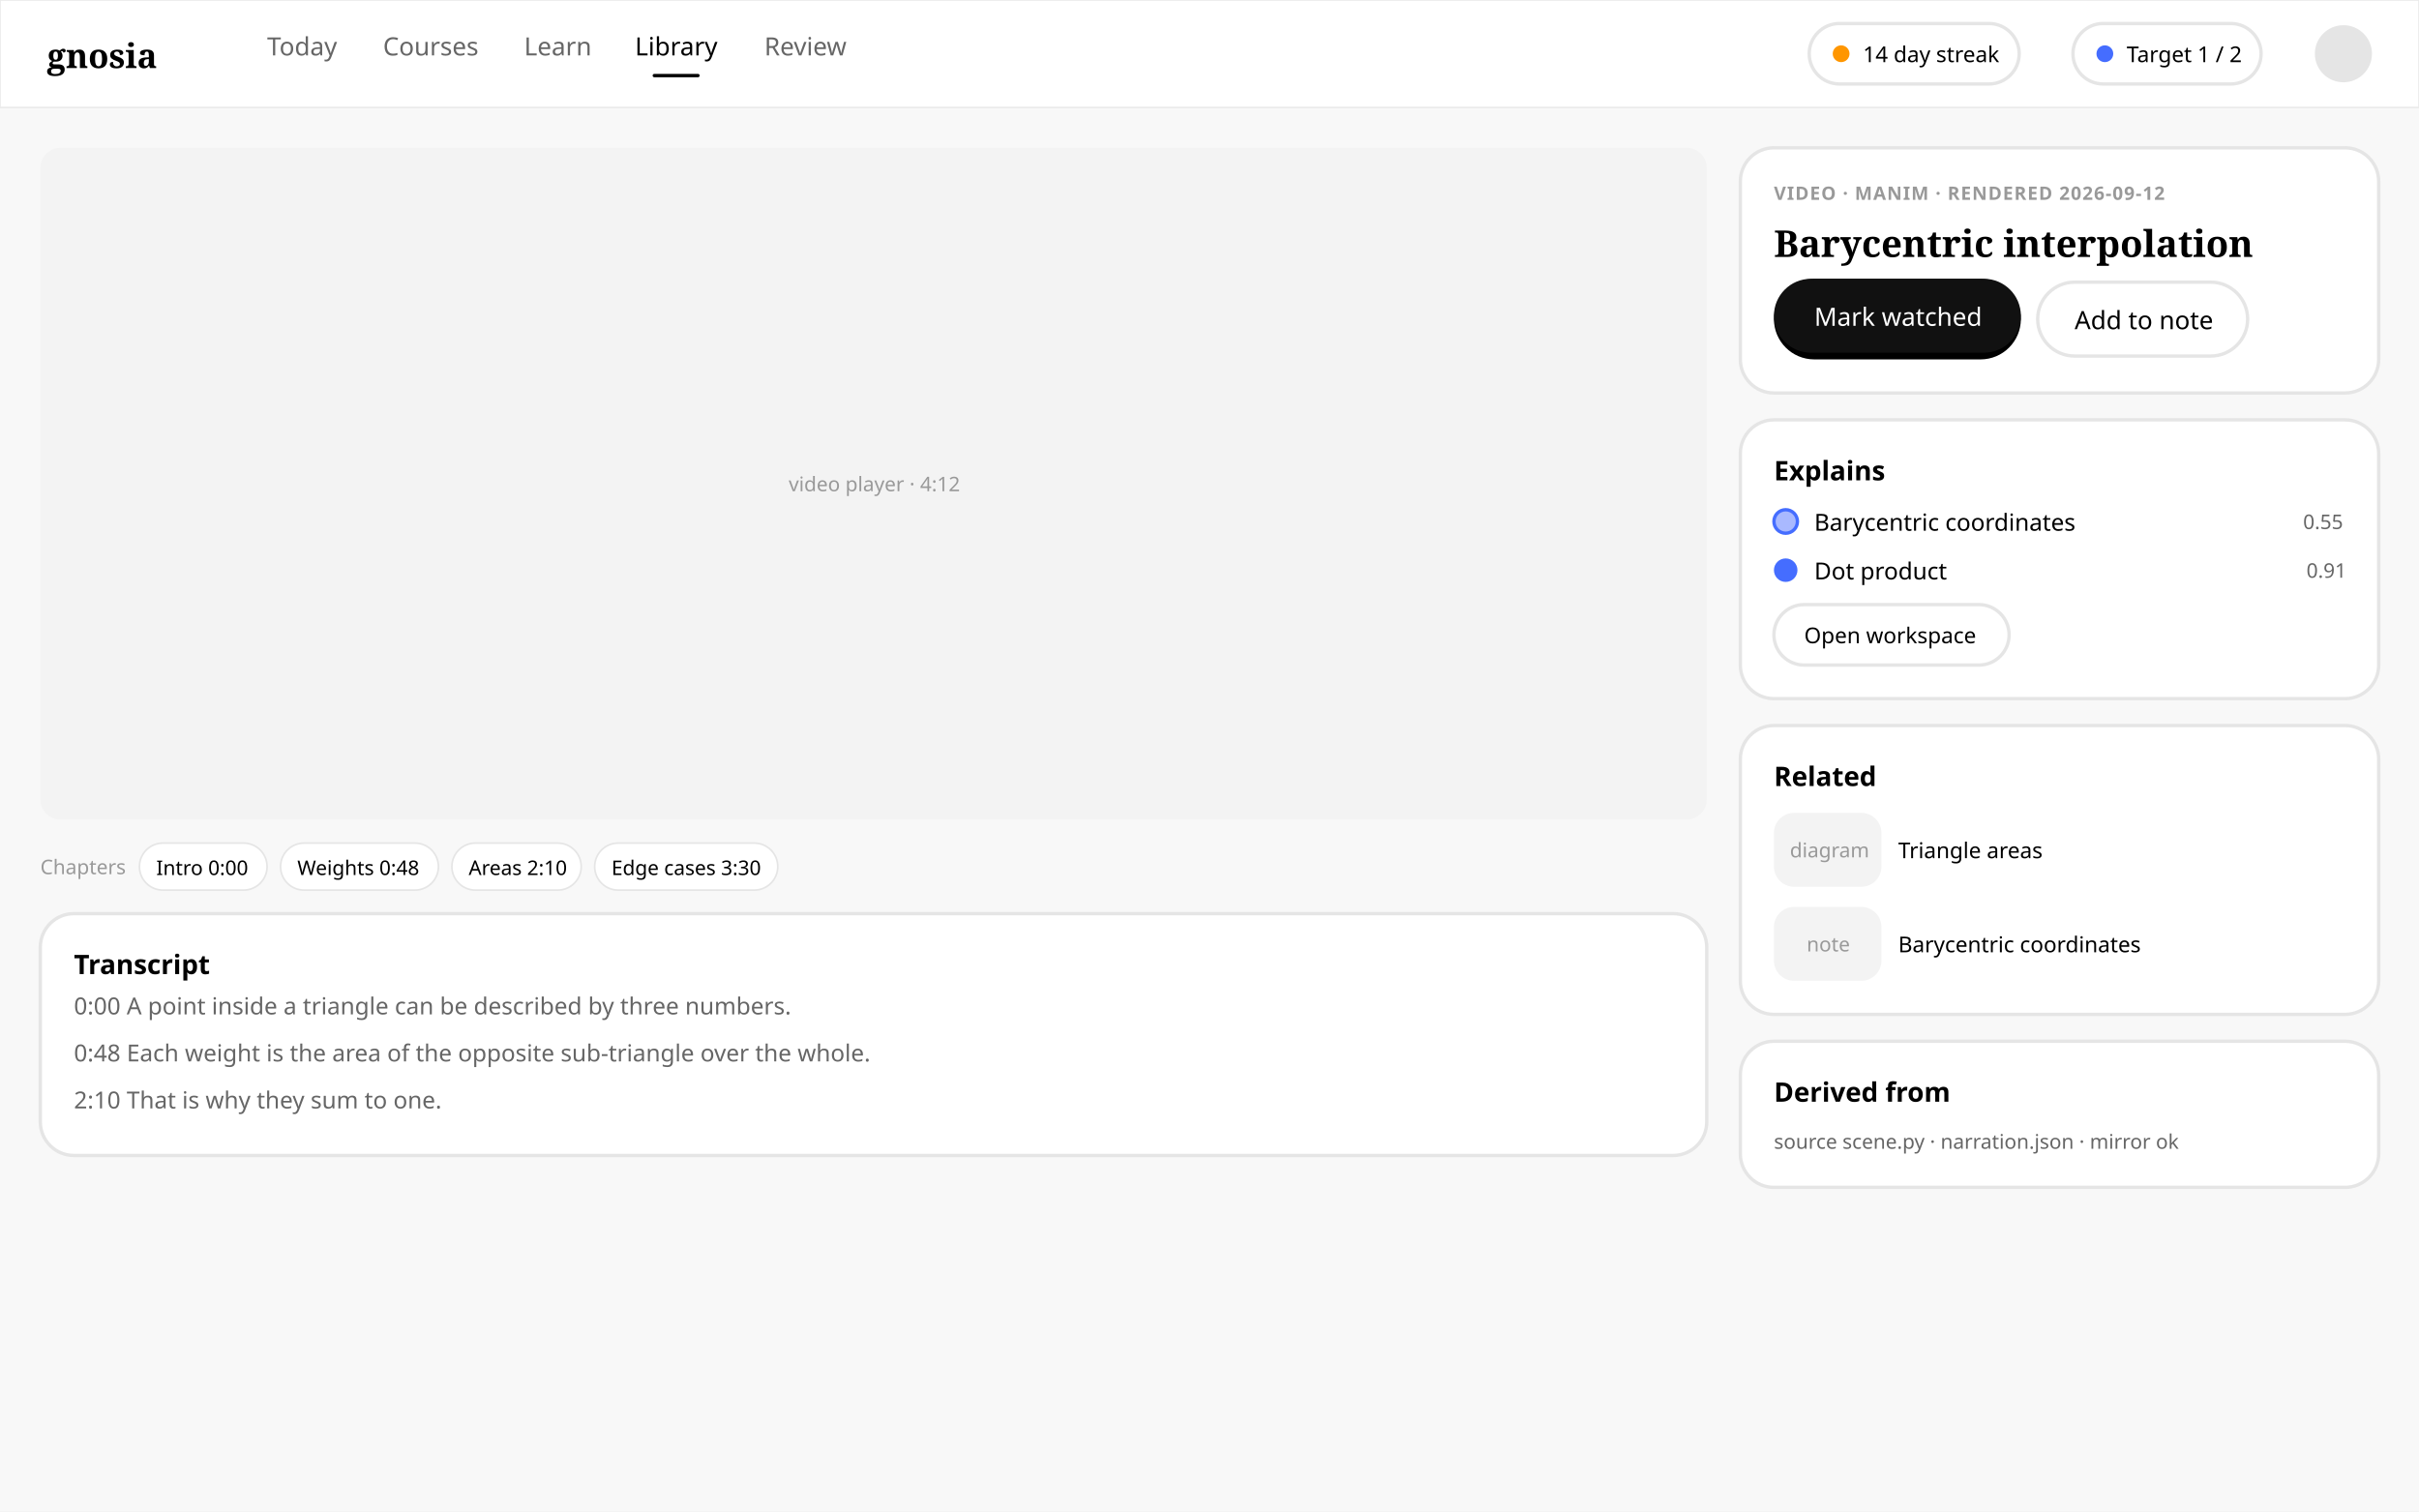
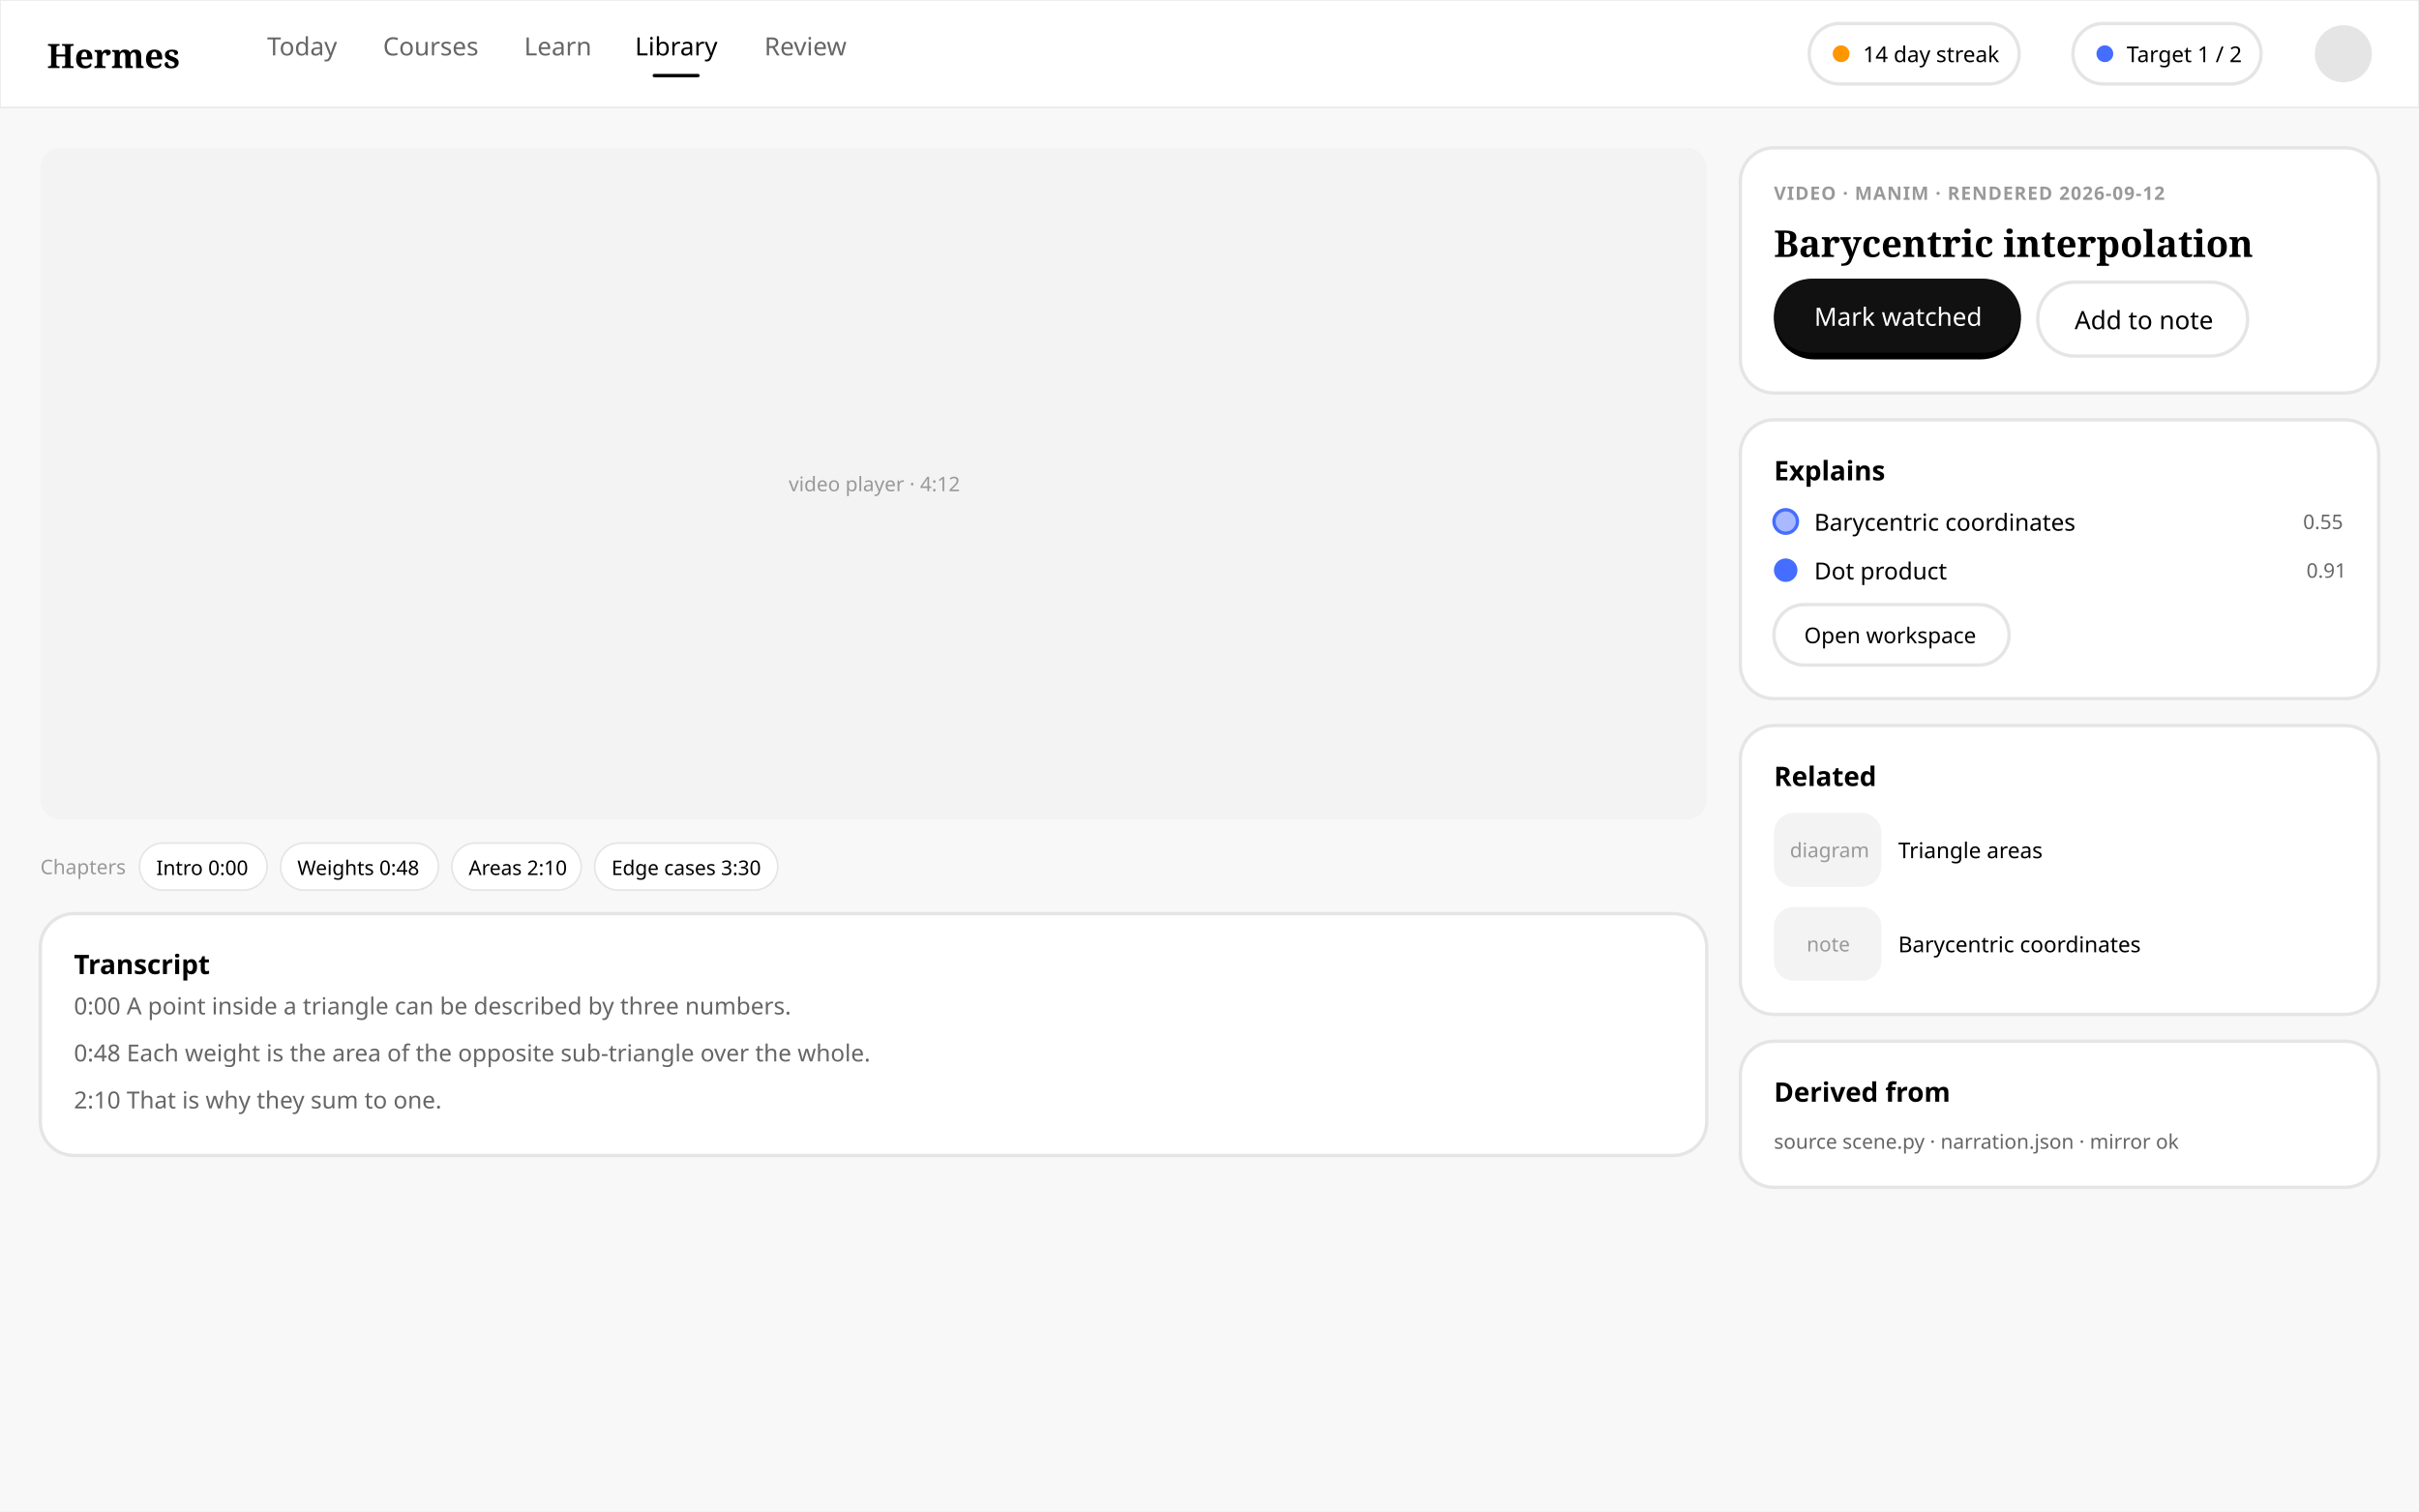
<svg xmlns="http://www.w3.org/2000/svg" width="1440" height="900" viewBox="0 0 1440 900">
  <defs>
    <clipPath id="clip0">
      <rect width="1440" height="900" />
    </clipPath>
  </defs>
  <g>
    <rect width="1440" height="900" fill="#F8F8F8" />
    <g clip-path="url(#clip0)">
      <g>
        <rect width="1440" height="64" fill="#FFFFFF" stroke="#EBEBEB" stroke-width="1" />
        <g transform="translate(28, 20.5)">
-           <text x="0" y="20" font-family="Georgia, serif" font-size="20" font-weight="700" fill="#000000">gnosia</text>
+           <text x="0" y="20" font-family="Georgia, serif" font-size="20" font-weight="700" fill="#000000">Hermes</text>
        </g>
        <g transform="translate(159, 18)">
          <g>
            <g>
              <text x="0" y="15" font-family="Figtree, Nunito, system-ui, sans-serif" font-size="15" font-weight="500" fill="#666666">Today</text>
            </g>
            <g transform="translate(6.5, 26)">
              <rect width="28" height="2" rx="1" ry="1" fill="#FFFFFF" />
            </g>
          </g>
          <g transform="translate(69, 0)">
            <g>
              <text x="0" y="15" font-family="Figtree, Nunito, system-ui, sans-serif" font-size="15" font-weight="500" fill="#666666">Courses</text>
            </g>
            <g transform="translate(14, 26)">
              <rect width="28" height="2" rx="1" ry="1" fill="#FFFFFF" />
            </g>
          </g>
          <g transform="translate(153, 0)">
            <g>
              <text x="0" y="15" font-family="Figtree, Nunito, system-ui, sans-serif" font-size="15" font-weight="500" fill="#666666">Learn</text>
            </g>
            <g transform="translate(5, 26)">
              <rect width="28" height="2" rx="1" ry="1" fill="#FFFFFF" />
            </g>
          </g>
          <g transform="translate(219, 0)">
            <g>
              <text x="0" y="15" font-family="Figtree, Nunito, system-ui, sans-serif" font-size="15" fill="#000000">Library</text>
            </g>
            <g transform="translate(10.5, 26)">
              <rect width="28" height="2" rx="1" ry="1" fill="#000000" />
            </g>
          </g>
          <g transform="translate(296, 0)">
            <g>
              <text x="0" y="15" font-family="Figtree, Nunito, system-ui, sans-serif" font-size="15" font-weight="500" fill="#666666">Review</text>
            </g>
            <g transform="translate(10.5, 26)">
              <rect width="28" height="2" rx="1" ry="1" fill="#FFFFFF" />
            </g>
          </g>
        </g>
        <g transform="translate(536, 32)" />
        <g transform="translate(1077, 14)">
          <rect width="125" height="36" rx="18" ry="18" fill="#FFFFFF" stroke="#E5E5E5" stroke-width="2" />
          <g transform="translate(14, 13)">
            <ellipse cx="5" cy="5" rx="5" ry="5" fill="#FF9600" />
          </g>
          <g transform="translate(32, 10)">
            <text x="0" y="13" font-family="Figtree, Nunito, system-ui, sans-serif" font-size="13" fill="#000000">14 day streak</text>
          </g>
        </g>
        <g transform="translate(1234, 14)">
          <rect width="112" height="36" rx="18" ry="18" fill="#FFFFFF" stroke="#E5E5E5" stroke-width="2" />
          <g transform="translate(14, 13)">
            <ellipse cx="5" cy="5" rx="5" ry="5" fill="#456DFF" />
          </g>
          <g transform="translate(32, 10)">
            <text x="0" y="13" font-family="Figtree, Nunito, system-ui, sans-serif" font-size="13" fill="#000000">Target 1 / 2</text>
          </g>
        </g>
        <g transform="translate(1378, 15)">
          <ellipse cx="17" cy="17" rx="17" ry="17" fill="#E5E5E5" />
        </g>
      </g>
      <g transform="translate(0, 64)">
        <g transform="translate(24, 24)">
          <g>
            <rect width="992" height="400" rx="12" ry="12" fill="#F3F3F3" />
            <g transform="translate(445.5, 192.5)">
              <text x="0" y="12" font-family="Figtree, Nunito, system-ui, sans-serif" font-size="12" fill="#999999">video player · 4:12</text>
            </g>
          </g>
          <g transform="translate(0, 414)">
            <g transform="translate(0, 6.5)">
              <text x="0" y="12" font-family="Figtree, Nunito, system-ui, sans-serif" font-size="12" fill="#999999">Chapters</text>
            </g>
            <g transform="translate(59, 0)">
              <rect width="76" height="28" rx="14" ry="14" fill="#FFFFFF" stroke="#E5E5E5" stroke-width="1" />
              <g transform="translate(10, 7)">
                <text x="0" y="12" font-family="Figtree, Nunito, system-ui, sans-serif" font-size="12" font-weight="500" fill="#000000">Intro 0:00</text>
              </g>
            </g>
            <g transform="translate(143, 0)">
              <rect width="94" height="28" rx="14" ry="14" fill="#FFFFFF" stroke="#E5E5E5" stroke-width="1" />
              <g transform="translate(10, 7)">
                <text x="0" y="12" font-family="Figtree, Nunito, system-ui, sans-serif" font-size="12" font-weight="500" fill="#000000">Weights 0:48</text>
              </g>
            </g>
            <g transform="translate(245, 0)">
              <rect width="77" height="28" rx="14" ry="14" fill="#FFFFFF" stroke="#E5E5E5" stroke-width="1" />
              <g transform="translate(10, 7)">
                <text x="0" y="12" font-family="Figtree, Nunito, system-ui, sans-serif" font-size="12" font-weight="500" fill="#000000">Areas 2:10</text>
              </g>
            </g>
            <g transform="translate(330, 0)">
              <rect width="109" height="28" rx="14" ry="14" fill="#FFFFFF" stroke="#E5E5E5" stroke-width="1" />
              <g transform="translate(10, 7)">
                <text x="0" y="12" font-family="Figtree, Nunito, system-ui, sans-serif" font-size="12" font-weight="500" fill="#000000">Edge cases 3:30</text>
              </g>
            </g>
          </g>
          <g transform="translate(0, 456)">
            <rect width="992" height="144" rx="20" ry="20" fill="#FFFFFF" stroke="#E5E5E5" stroke-width="2" />
            <g transform="translate(20, 20)">
              <text x="0" y="16" font-family="Figtree, Nunito, system-ui, sans-serif" font-size="16" font-weight="700" fill="#000000">Transcript</text>
            </g>
            <g transform="translate(20, 46)">
              <text x="0" y="14" font-family="Figtree, Nunito, system-ui, sans-serif" font-size="14" fill="#666666">0:00 A point inside a triangle can be described by three numbers.</text>
            </g>
            <g transform="translate(20, 74)">
              <text x="0" y="14" font-family="Figtree, Nunito, system-ui, sans-serif" font-size="14" fill="#666666">0:48 Each weight is the area of the opposite sub-triangle over the whole.</text>
            </g>
            <g transform="translate(20, 102)">
              <text x="0" y="14" font-family="Figtree, Nunito, system-ui, sans-serif" font-size="14" fill="#666666">2:10 That is why they sum to one.</text>
            </g>
          </g>
        </g>
        <g transform="translate(1036, 24)">
          <g>
            <rect width="380" height="146" rx="20" ry="20" fill="#FFFFFF" stroke="#E5E5E5" stroke-width="2" />
            <g transform="translate(20, 20)">
              <text x="0" y="11" font-family="Figtree, Nunito, system-ui, sans-serif" font-size="11" font-weight="700" fill="#999999" letter-spacing="0.6">VIDEO · MANIM · RENDERED 2026-09-12</text>
            </g>
            <g transform="translate(20, 43)">
              <text x="0" y="22" font-family="Georgia, serif" font-size="22" font-weight="700" fill="#000000">Barycentric interpolation</text>
            </g>
            <g transform="translate(20, 78)">
              <g>
                <rect width="147" height="48" rx="24" ry="24" fill="#000000" />
                <g>
                  <rect width="147" height="44" rx="22" ry="22" fill="#111111" />
                  <g transform="translate(24, 13)">
                    <text x="0" y="15" font-family="Figtree, Nunito, system-ui, sans-serif" font-size="15" fill="#FFFFFF">Mark watched</text>
                  </g>
                </g>
              </g>
              <g transform="translate(157, 2)">
                <rect width="125" height="44" rx="22" ry="22" fill="#FFFFFF" stroke="#E5E5E5" stroke-width="2" />
                <g transform="translate(22, 13)">
                  <text x="0" y="15" font-family="Figtree, Nunito, system-ui, sans-serif" font-size="15" fill="#000000">Add to note</text>
                </g>
              </g>
            </g>
          </g>
          <g transform="translate(0, 162)">
            <rect width="380" height="166" rx="20" ry="20" fill="#FFFFFF" stroke="#E5E5E5" stroke-width="2" />
            <g transform="translate(20, 20)">
              <g>
                <text x="0" y="16" font-family="Figtree, Nunito, system-ui, sans-serif" font-size="16" font-weight="700" fill="#000000">Explains</text>
              </g>
            </g>
            <g transform="translate(20, 52)">
              <g transform="translate(0, 1.5)">
                <ellipse cx="7" cy="7" rx="7" ry="7" fill="#A9B9FF" stroke="#456DFF" stroke-width="2" />
              </g>
              <g transform="translate(24, 0)">
                <g>
                  <text x="0" y="14" font-family="Figtree, Nunito, system-ui, sans-serif" font-size="14" fill="#000000">Barycentric coordinates</text>
                </g>
              </g>
              <g transform="translate(315, 1)">
                <text x="0" y="12" font-family="Figtree, Nunito, system-ui, sans-serif" font-size="12" fill="#666666">0.55</text>
              </g>
            </g>
            <g transform="translate(20, 81)">
              <g transform="translate(0, 1.5)">
                <ellipse cx="7" cy="7" rx="7" ry="7" fill="#456DFF" />
              </g>
              <g transform="translate(24, 0)">
                <g>
                  <text x="0" y="14" font-family="Figtree, Nunito, system-ui, sans-serif" font-size="14" fill="#000000">Dot product</text>
                </g>
              </g>
              <g transform="translate(317, 1)">
                <text x="0" y="12" font-family="Figtree, Nunito, system-ui, sans-serif" font-size="12" fill="#666666">0.91</text>
              </g>
            </g>
            <g transform="translate(20, 110)">
              <rect width="140" height="36" rx="18" ry="18" fill="#FFFFFF" stroke="#E5E5E5" stroke-width="2" />
              <g transform="translate(18, 10)">
                <text x="0" y="13" font-family="Figtree, Nunito, system-ui, sans-serif" font-size="13" fill="#000000">Open workspace</text>
              </g>
            </g>
          </g>
          <g transform="translate(0, 344)">
            <rect width="380" height="172" rx="20" ry="20" fill="#FFFFFF" stroke="#E5E5E5" stroke-width="2" />
            <g transform="translate(20, 20)">
              <g>
                <text x="0" y="16" font-family="Figtree, Nunito, system-ui, sans-serif" font-size="16" font-weight="700" fill="#000000">Related</text>
              </g>
            </g>
            <g transform="translate(20, 52)">
              <g>
                <rect width="64" height="44" rx="12" ry="12" fill="#F3F3F3" />
                <g transform="translate(9.5, 14.5)">
                  <text x="0" y="12" font-family="Figtree, Nunito, system-ui, sans-serif" font-size="12" fill="#999999">diagram</text>
                </g>
              </g>
              <g transform="translate(74, 14)">
                <text x="0" y="13" font-family="Figtree, Nunito, system-ui, sans-serif" font-size="13" fill="#000000">Triangle areas</text>
              </g>
            </g>
            <g transform="translate(20, 108)">
              <g>
                <rect width="64" height="44" rx="12" ry="12" fill="#F3F3F3" />
                <g transform="translate(19.5, 14.5)">
                  <text x="0" y="12" font-family="Figtree, Nunito, system-ui, sans-serif" font-size="12" fill="#999999">note</text>
                </g>
              </g>
              <g transform="translate(74, 14)">
                <text x="0" y="13" font-family="Figtree, Nunito, system-ui, sans-serif" font-size="13" fill="#000000">Barycentric coordinates</text>
              </g>
            </g>
          </g>
          <g transform="translate(0, 532)">
            <rect width="380" height="87" rx="20" ry="20" fill="#FFFFFF" stroke="#E5E5E5" stroke-width="2" />
            <g transform="translate(20, 20)">
              <g>
                <text x="0" y="16" font-family="Figtree, Nunito, system-ui, sans-serif" font-size="16" font-weight="700" fill="#000000">Derived from</text>
              </g>
            </g>
            <g transform="translate(20, 52)">
              <text x="0" y="12" font-family="Figtree, Nunito, system-ui, sans-serif" font-size="12" fill="#666666">source scene.py · narration.json · mirror ok</text>
            </g>
          </g>
        </g>
      </g>
    </g>
  </g>
</svg>
